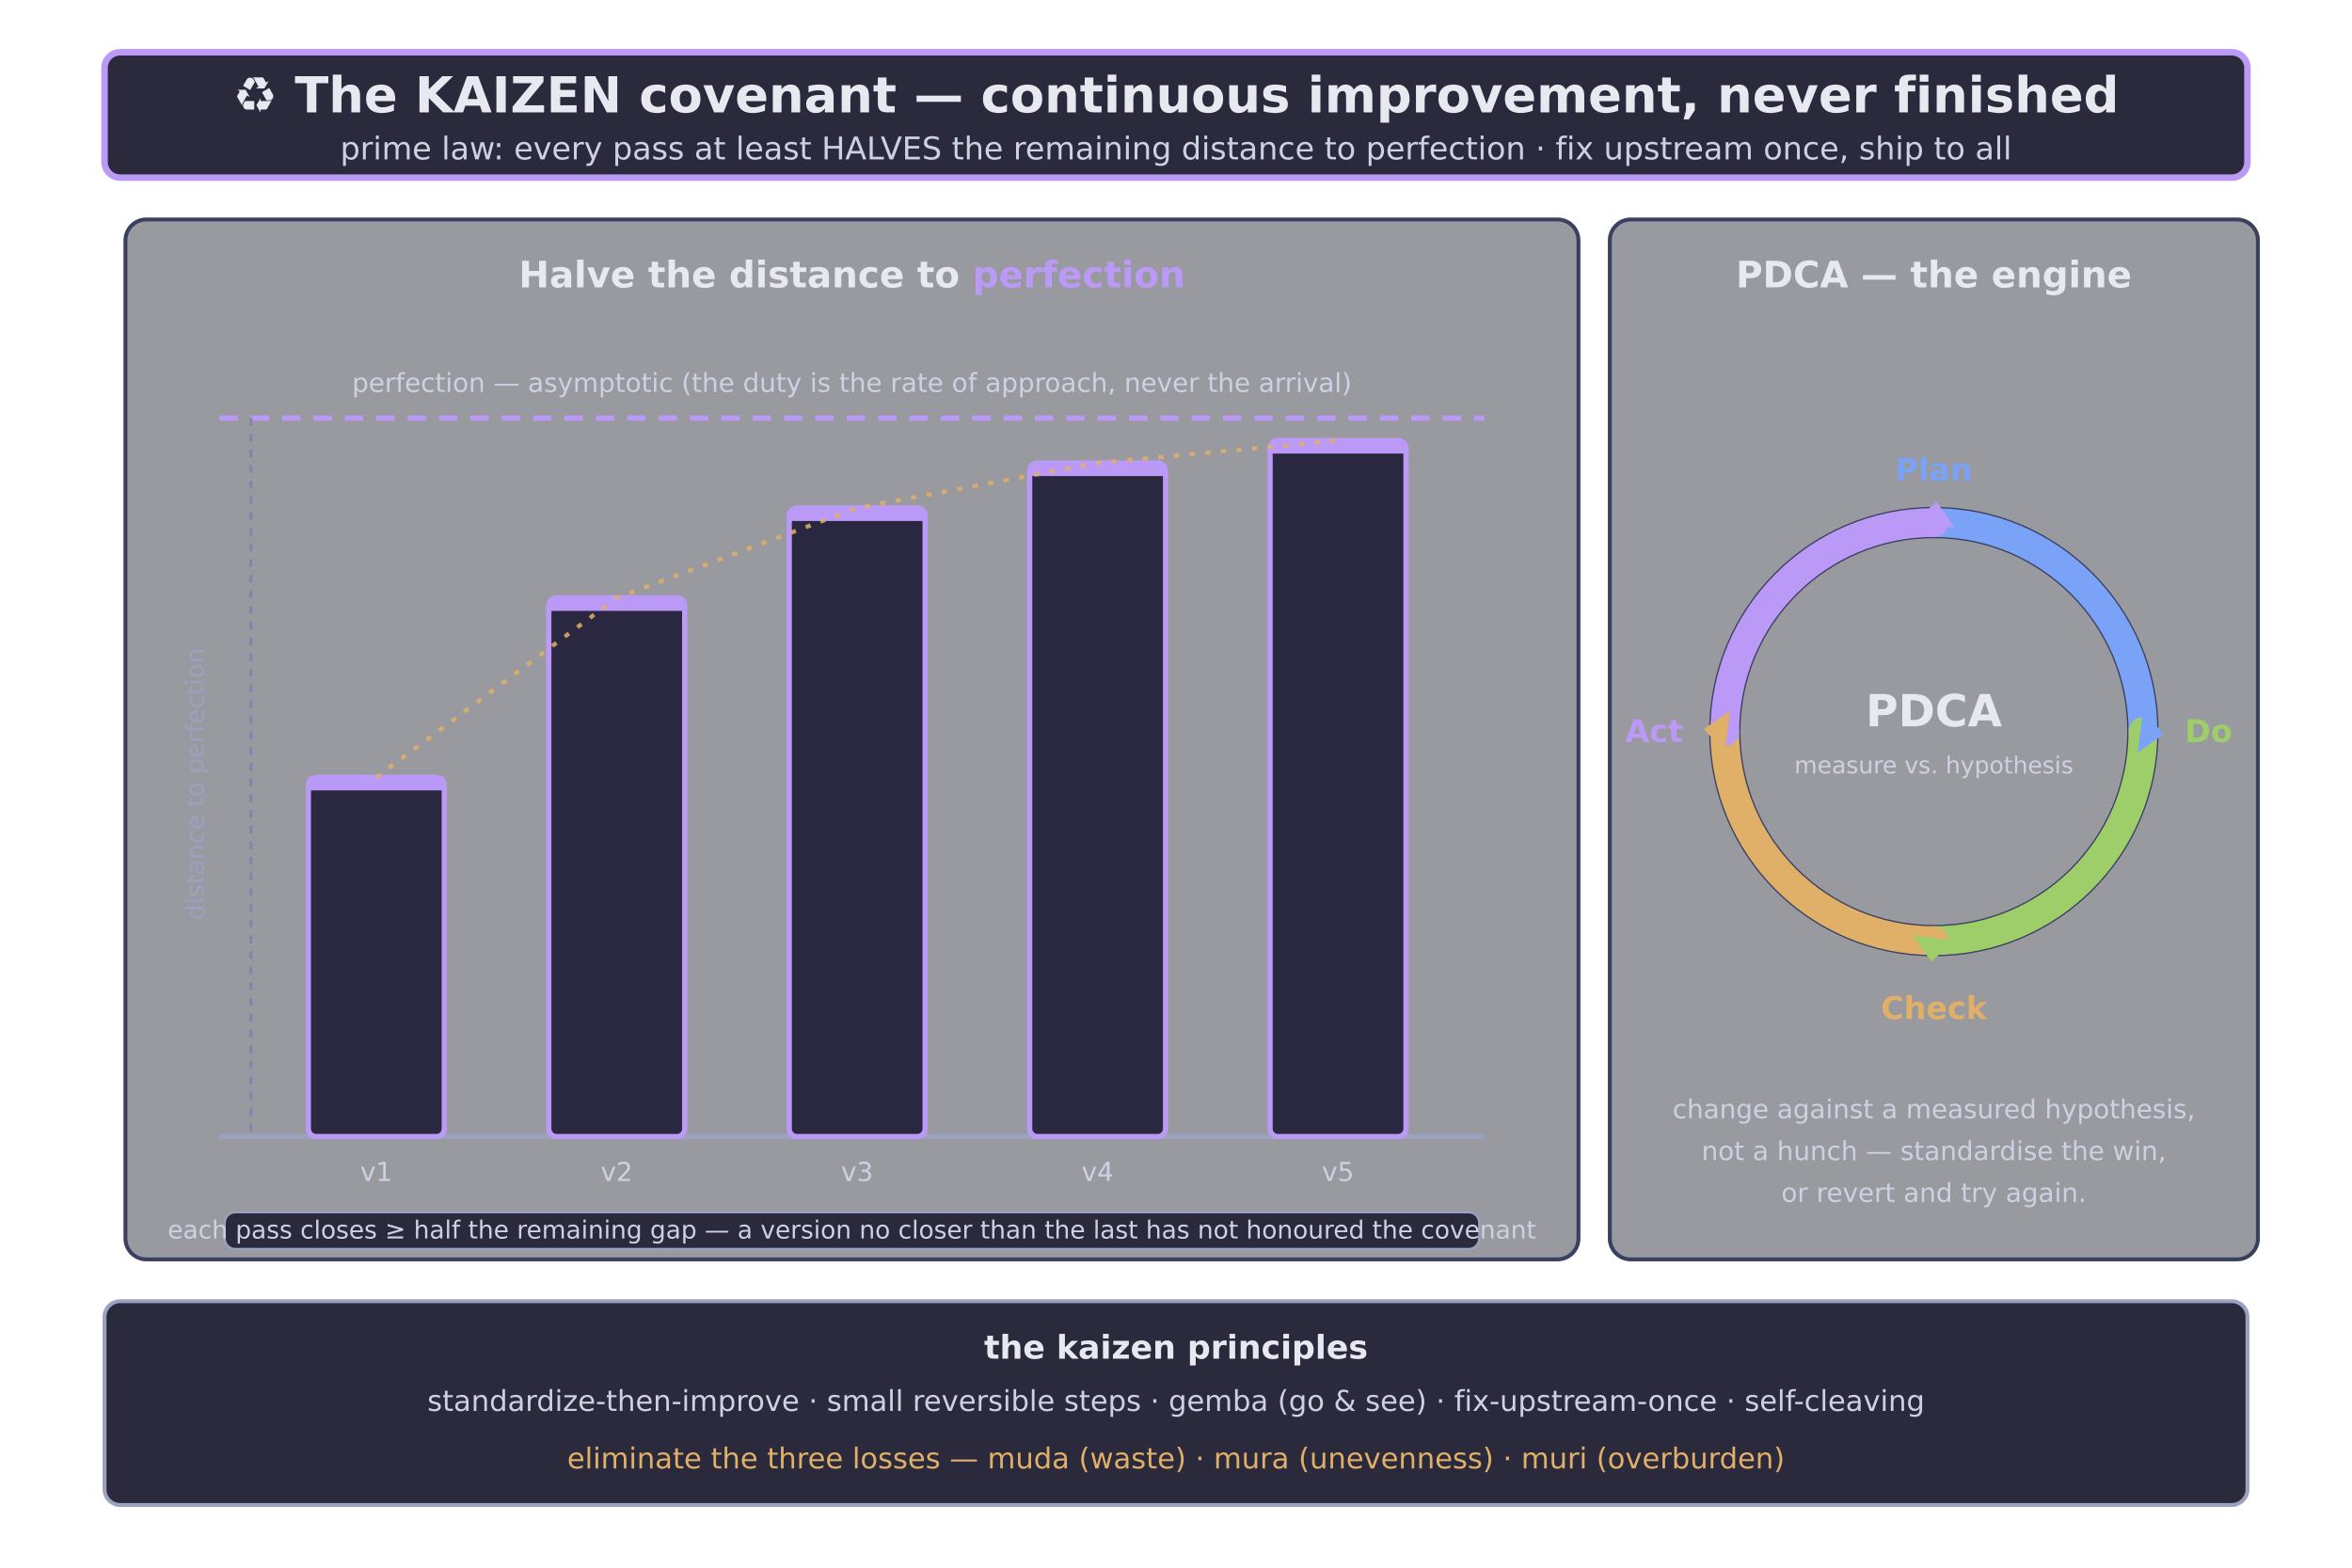
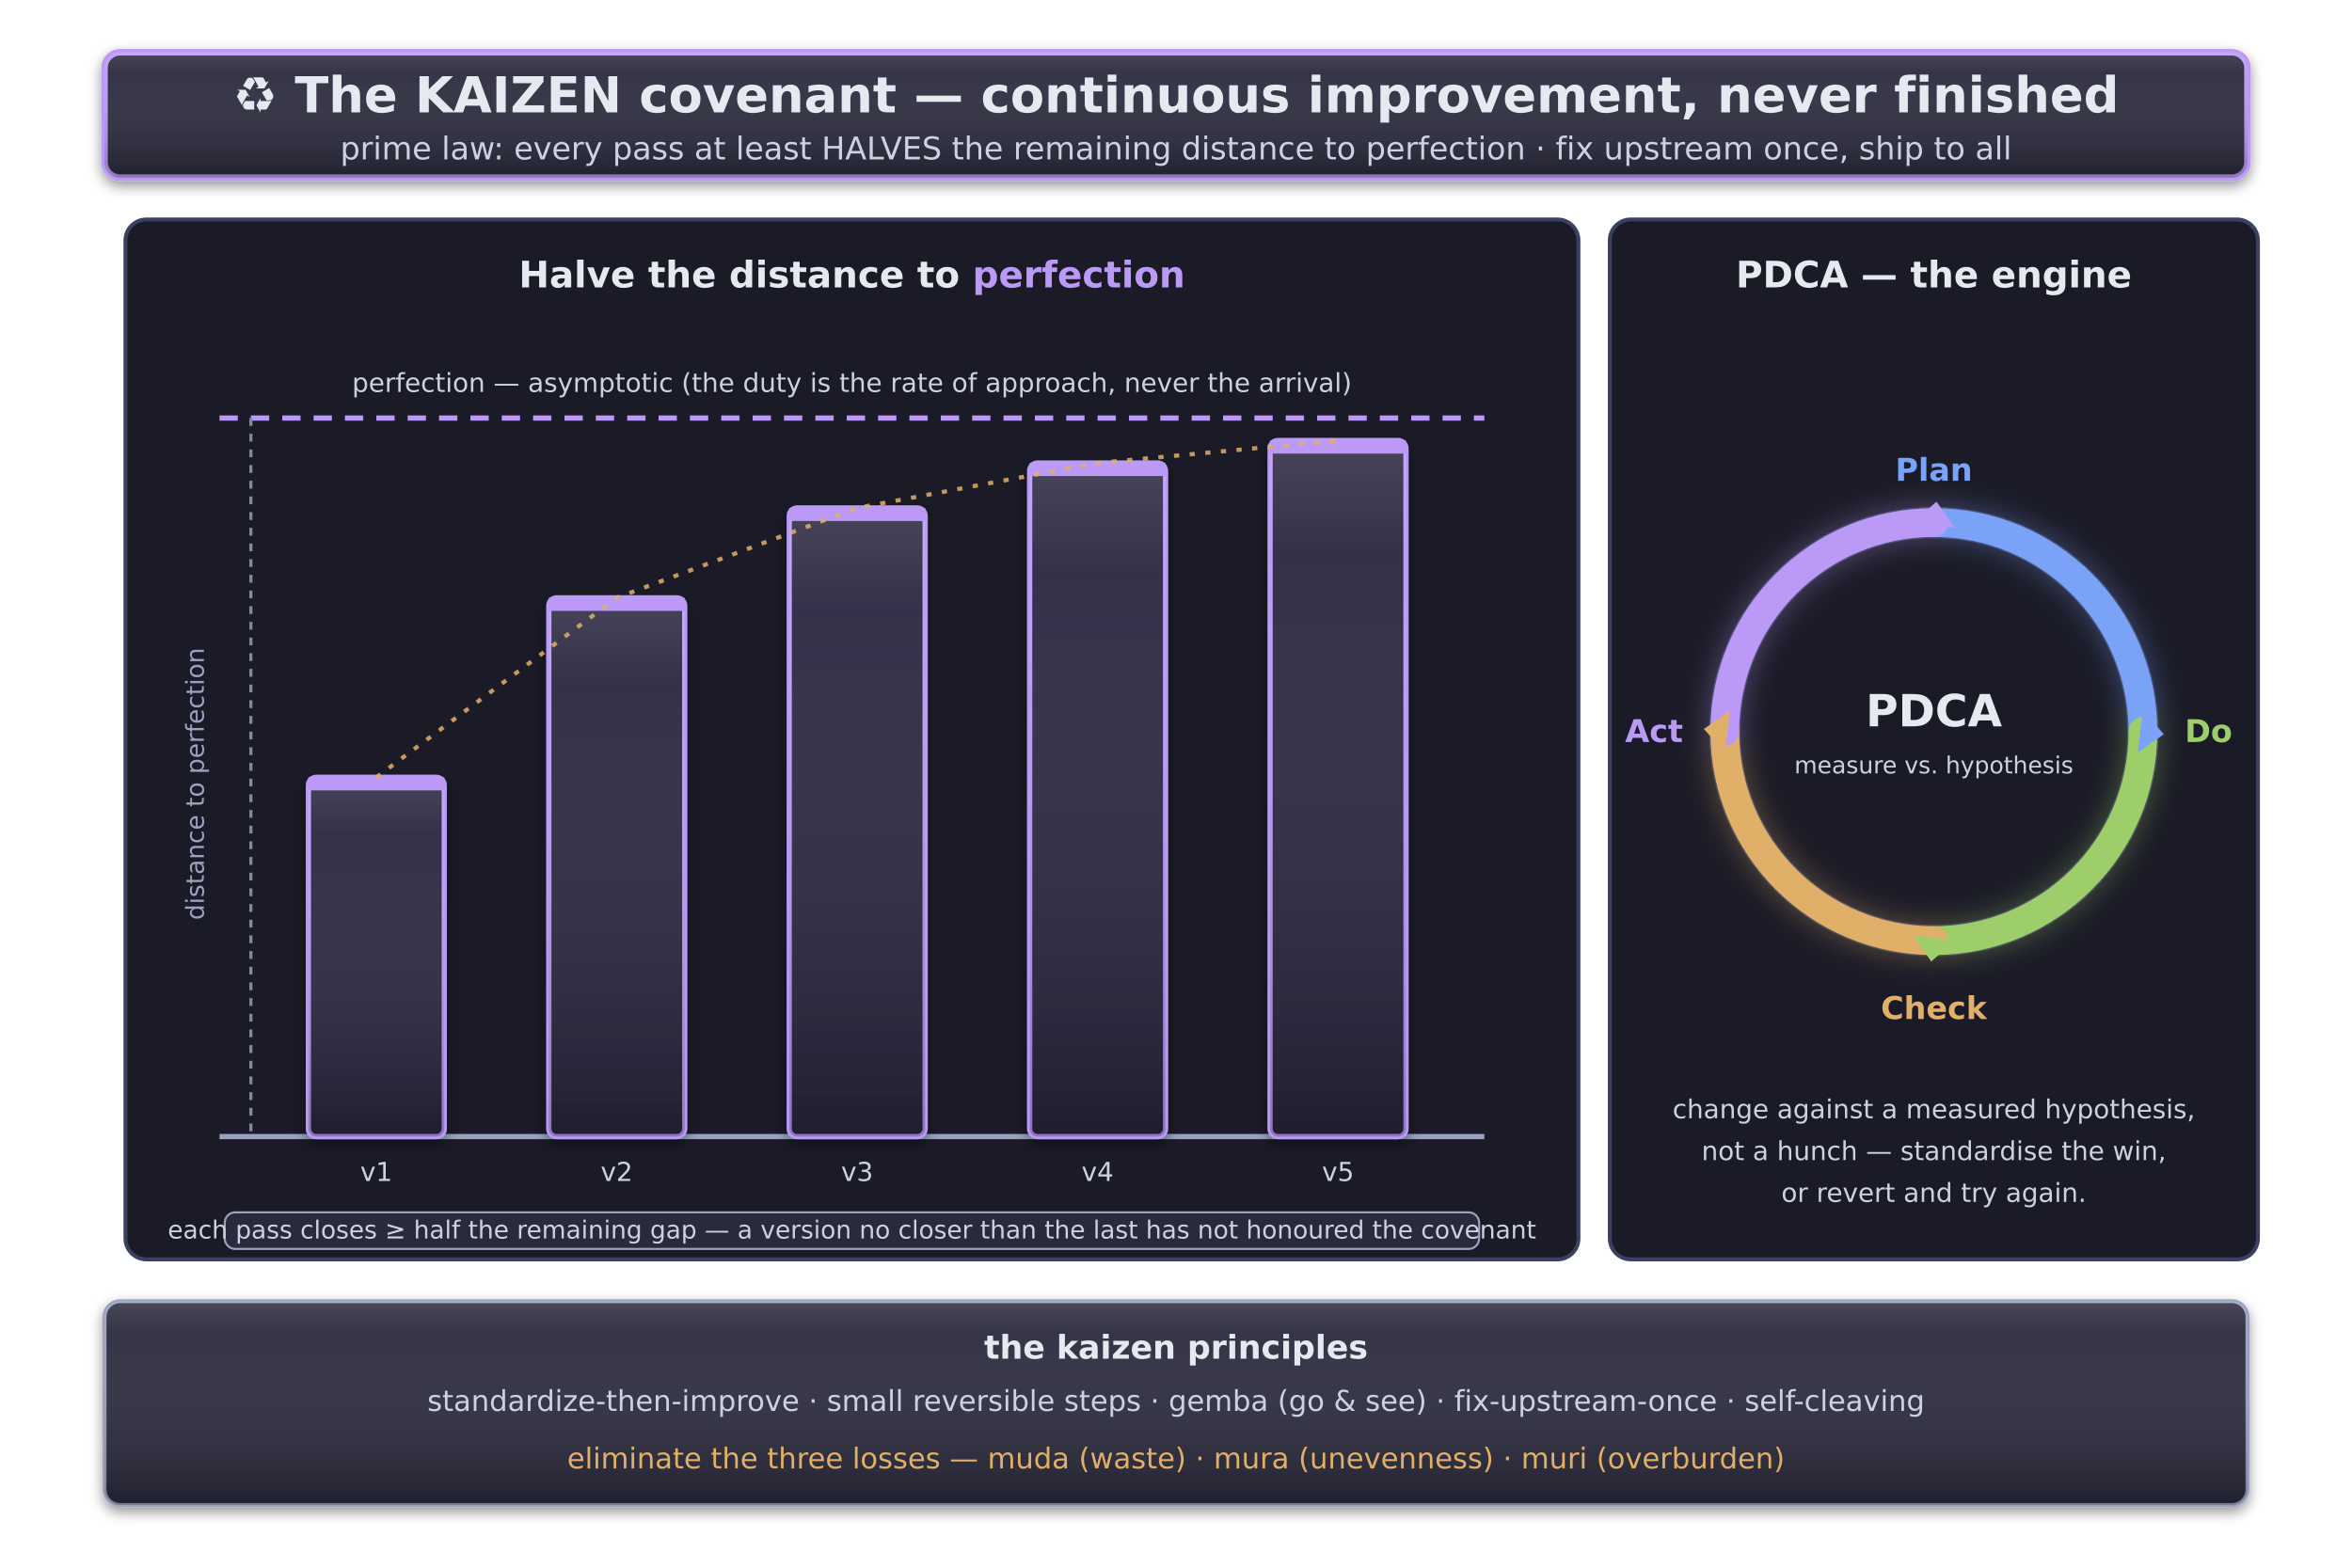
<svg xmlns="http://www.w3.org/2000/svg" viewBox="0 0 900 600" font-family="DejaVu Sans, sans-serif">
+   <defs>
+     <filter id="ns" x="-40%" y="-40%" width="180%" height="180%">
+       <feDropShadow dx="0" dy="2" stdDeviation="2.5" flood-color="#000000" flood-opacity="0.42" />
+     </filter>
+     <linearGradient id="plate" x1="0" y1="0" x2="0" y2="1">
+       <stop offset="0%" stop-color="#ffffff" stop-opacity="0.14" />
+       <stop offset="16%" stop-color="#ffffff" stop-opacity="0.05" />
+       <stop offset="100%" stop-color="#000000" stop-opacity="0.24" />
+     </linearGradient>
+     <filter id="glow" x="-80%" y="-80%" width="260%" height="260%">
+       <feGaussianBlur stdDeviation="5" />
+     </filter>
+   </defs>
  <g>
-     <rect x="40" y="20" width="820" height="48" rx="6" fill="#2a2a3c" stroke="#bb9af7" stroke-width="2.5" />
+     <g filter="url(#ns)">
+       <rect x="40" y="20" width="820" height="48" rx="6" fill="#2a2a3c" stroke="#bb9af7" stroke-width="2.5" />
+     </g>
+     <rect x="40" y="20" width="820" height="48" rx="6" fill="url(#plate)" />
    <text x="450" y="43" text-anchor="middle" font-size="19" font-weight="bold" fill="#e6e9f0">♻ The KAIZEN covenant — continuous improvement, never finished</text>
    <text x="450" y="61" text-anchor="middle" font-size="12" fill="#cdd2e3">prime law: every pass at least HALVES the remaining distance to perfection · fix upstream once, ship to all</text>
  </g>
  <g>
-     <rect x="48" y="84" width="556" height="398" rx="8" fill="#1e1e2e" fill-opacity="0.45" stroke="#3a4060" stroke-width="1.5" />
+     <rect x="48" y="84" width="556" height="398" rx="8" fill="#1b1b27" stroke="#3a4060" stroke-width="1.5" />
    <text x="326" y="110" text-anchor="middle" font-size="14" font-weight="bold" fill="#e6e9f0">Halve the distance to <tspan fill="#bb9af7">perfection</tspan>
    </text>
    <text x="326" y="150" text-anchor="middle" font-size="10" fill="#cdd2e3">perfection — asymptotic (the duty is the rate of approach, never the arrival)</text>
+     <line x1="84" y1="160" x2="568" y2="160" stroke="#bb9af7" stroke-width="6" opacity="0.35" filter="url(#glow)" />
    <line x1="84" y1="160" x2="568" y2="160" stroke="#bb9af7" stroke-width="2" stroke-dasharray="7 5" />
    <line x1="84" y1="435" x2="568" y2="435" stroke="#9aa2c0" stroke-width="2" />
    <line x1="96" y1="160" x2="96" y2="435" stroke="#7f88a8" stroke-width="1.2" stroke-dasharray="3 3" />
    <text x="78" y="300" text-anchor="middle" font-size="9.5" fill="#9aa2c0" transform="rotate(-90 78 300)">distance to perfection</text>
-     <rect x="118" y="297.5" width="52" height="137.5" rx="3" fill="#2a2740" stroke="#bb9af7" stroke-width="2" />
+     <g filter="url(#ns)">
+       <rect x="118" y="297.5" width="52" height="137.5" rx="3" fill="#2a2740" stroke="#bb9af7" stroke-width="2" />
+       <rect x="210" y="228.8" width="52" height="206.2" rx="3" fill="#2a2740" stroke="#bb9af7" stroke-width="2" />
+       <rect x="302" y="194.4" width="52" height="240.6" rx="3" fill="#2a2740" stroke="#bb9af7" stroke-width="2" />
+       <rect x="394" y="177.2" width="52" height="257.8" rx="3" fill="#2a2740" stroke="#bb9af7" stroke-width="2" />
+       <rect x="486" y="168.6" width="52" height="266.4" rx="3" fill="#2a2740" stroke="#bb9af7" stroke-width="2" />
+     </g>
+     <rect x="118" y="297.5" width="52" height="137.5" rx="3" fill="url(#plate)" />
+     <rect x="210" y="228.8" width="52" height="206.2" rx="3" fill="url(#plate)" />
+     <rect x="302" y="194.4" width="52" height="240.6" rx="3" fill="url(#plate)" />
+     <rect x="394" y="177.2" width="52" height="257.8" rx="3" fill="url(#plate)" />
+     <rect x="486" y="168.6" width="52" height="266.4" rx="3" fill="url(#plate)" />
    <rect x="118" y="297.5" width="52" height="5" fill="#bb9af7" />
-     <rect x="210" y="228.8" width="52" height="206.2" rx="3" fill="#2a2740" stroke="#bb9af7" stroke-width="2" />
    <rect x="210" y="228.8" width="52" height="5" fill="#bb9af7" />
-     <rect x="302" y="194.4" width="52" height="240.6" rx="3" fill="#2a2740" stroke="#bb9af7" stroke-width="2" />
    <rect x="302" y="194.4" width="52" height="5" fill="#bb9af7" />
-     <rect x="394" y="177.2" width="52" height="257.8" rx="3" fill="#2a2740" stroke="#bb9af7" stroke-width="2" />
    <rect x="394" y="177.2" width="52" height="5" fill="#bb9af7" />
-     <rect x="486" y="168.6" width="52" height="266.4" rx="3" fill="#2a2740" stroke="#bb9af7" stroke-width="2" />
    <rect x="486" y="168.6" width="52" height="5" fill="#bb9af7" />
    <polyline points="144,297.5 236,228.8 328,194.4 420,177.2 512,168.6" fill="none" stroke="#e0af68" stroke-width="1.6" stroke-dasharray="2 4" opacity="0.85" />
    <text x="144" y="452" text-anchor="middle" font-size="10" fill="#cdd2e3">v1</text>
    <text x="236" y="452" text-anchor="middle" font-size="10" fill="#cdd2e3">v2</text>
    <text x="328" y="452" text-anchor="middle" font-size="10" fill="#cdd2e3">v3</text>
    <text x="420" y="452" text-anchor="middle" font-size="10" fill="#cdd2e3">v4</text>
    <text x="512" y="452" text-anchor="middle" font-size="10" fill="#cdd2e3">v5</text>
    <rect x="86" y="464" width="480" height="14" rx="4" fill="#2a2a3c" stroke="#9aa2c0" stroke-width="0.8" />
    <text x="326" y="474" text-anchor="middle" font-size="9.5" fill="#cdd2e3">each pass closes ≥ half the remaining gap — a version no closer than the last has not honoured the covenant</text>
  </g>
  <g>
-     <rect x="616" y="84" width="248" height="398" rx="8" fill="#1e1e2e" fill-opacity="0.45" stroke="#3a4060" stroke-width="1.5" />
+     <rect x="616" y="84" width="248" height="398" rx="8" fill="#1b1b27" stroke="#3a4060" stroke-width="1.5" />
    <text x="740" y="110" text-anchor="middle" font-size="14" font-weight="bold" fill="#e6e9f0">PDCA — the engine</text>
    <circle cx="740" cy="280" r="80" fill="none" stroke="#3a4060" stroke-width="12" />
+     <g filter="url(#glow)" opacity="0.3">
+       <path d="M 740 200 A 80 80 0 0 1 820 280" fill="none" stroke="#7aa2f7" stroke-width="14" stroke-linecap="round" />
+       <path d="M 820 280 A 80 80 0 0 1 740 360" fill="none" stroke="#9ece6a" stroke-width="14" stroke-linecap="round" />
+       <path d="M 740 360 A 80 80 0 0 1 660 280" fill="none" stroke="#e0af68" stroke-width="14" stroke-linecap="round" />
+       <path d="M 660 280 A 80 80 0 0 1 740 200" fill="none" stroke="#bb9af7" stroke-width="14" stroke-linecap="round" />
+     </g>
    <path d="M 740 200 A 80 80 0 0 1 820 280" fill="none" stroke="#7aa2f7" stroke-width="11" stroke-linecap="round" />
    <path d="M 820 280 A 80 80 0 0 1 740 360" fill="none" stroke="#9ece6a" stroke-width="11" stroke-linecap="round" />
    <path d="M 740 360 A 80 80 0 0 1 660 280" fill="none" stroke="#e0af68" stroke-width="11" stroke-linecap="round" />
    <path d="M 660 280 A 80 80 0 0 1 740 200" fill="none" stroke="#bb9af7" stroke-width="11" stroke-linecap="round" />
    <polygon points="820,272 828,281 818,288" fill="#7aa2f7" />
    <polygon points="748,360 739,368 732,358" fill="#9ece6a" />
    <polygon points="660,288 652,279 662,272" fill="#e0af68" />
    <polygon points="732,200 741,192 748,202" fill="#bb9af7" />
    <text x="740" y="278" text-anchor="middle" font-size="17" font-weight="bold" fill="#e6e9f0">PDCA</text>
    <text x="740" y="296" text-anchor="middle" font-size="9" fill="#cdd2e3">measure vs. hypothesis</text>
    <text x="740" y="184" text-anchor="middle" font-size="12" font-weight="bold" fill="#7aa2f7">Plan</text>
    <text x="836" y="284" text-anchor="start" font-size="12" font-weight="bold" fill="#9ece6a">Do</text>
    <text x="740" y="390" text-anchor="middle" font-size="12" font-weight="bold" fill="#e0af68">Check</text>
    <text x="644" y="284" text-anchor="end" font-size="12" font-weight="bold" fill="#bb9af7">Act</text>
    <text x="740" y="428" text-anchor="middle" font-size="10" fill="#cdd2e3">change against a measured hypothesis,</text>
    <text x="740" y="444" text-anchor="middle" font-size="10" fill="#cdd2e3">not a hunch — standardise the win,</text>
    <text x="740" y="460" text-anchor="middle" font-size="10" fill="#cdd2e3">or revert and try again.</text>
  </g>
  <g>
-     <rect x="40" y="498" width="820" height="78" rx="6" fill="#2a2a3c" stroke="#9aa2c0" stroke-width="1.5" />
+     <g filter="url(#ns)">
+       <rect x="40" y="498" width="820" height="78" rx="6" fill="#2a2a3c" stroke="#9aa2c0" stroke-width="1.5" />
+     </g>
+     <rect x="40" y="498" width="820" height="78" rx="6" fill="url(#plate)" />
    <text x="450" y="520" text-anchor="middle" font-size="12.5" font-weight="bold" fill="#e6e9f0">the kaizen principles</text>
    <text x="450" y="540" text-anchor="middle" font-size="11" fill="#cdd2e3">standardize-then-improve · small reversible steps · gemba (go &amp; see) · fix-upstream-once · self-cleaving</text>
    <text x="450" y="562" text-anchor="middle" font-size="11" fill="#e0af68">eliminate the three losses — muda (waste) · mura (unevenness) · muri (overburden)</text>
  </g>
</svg>
